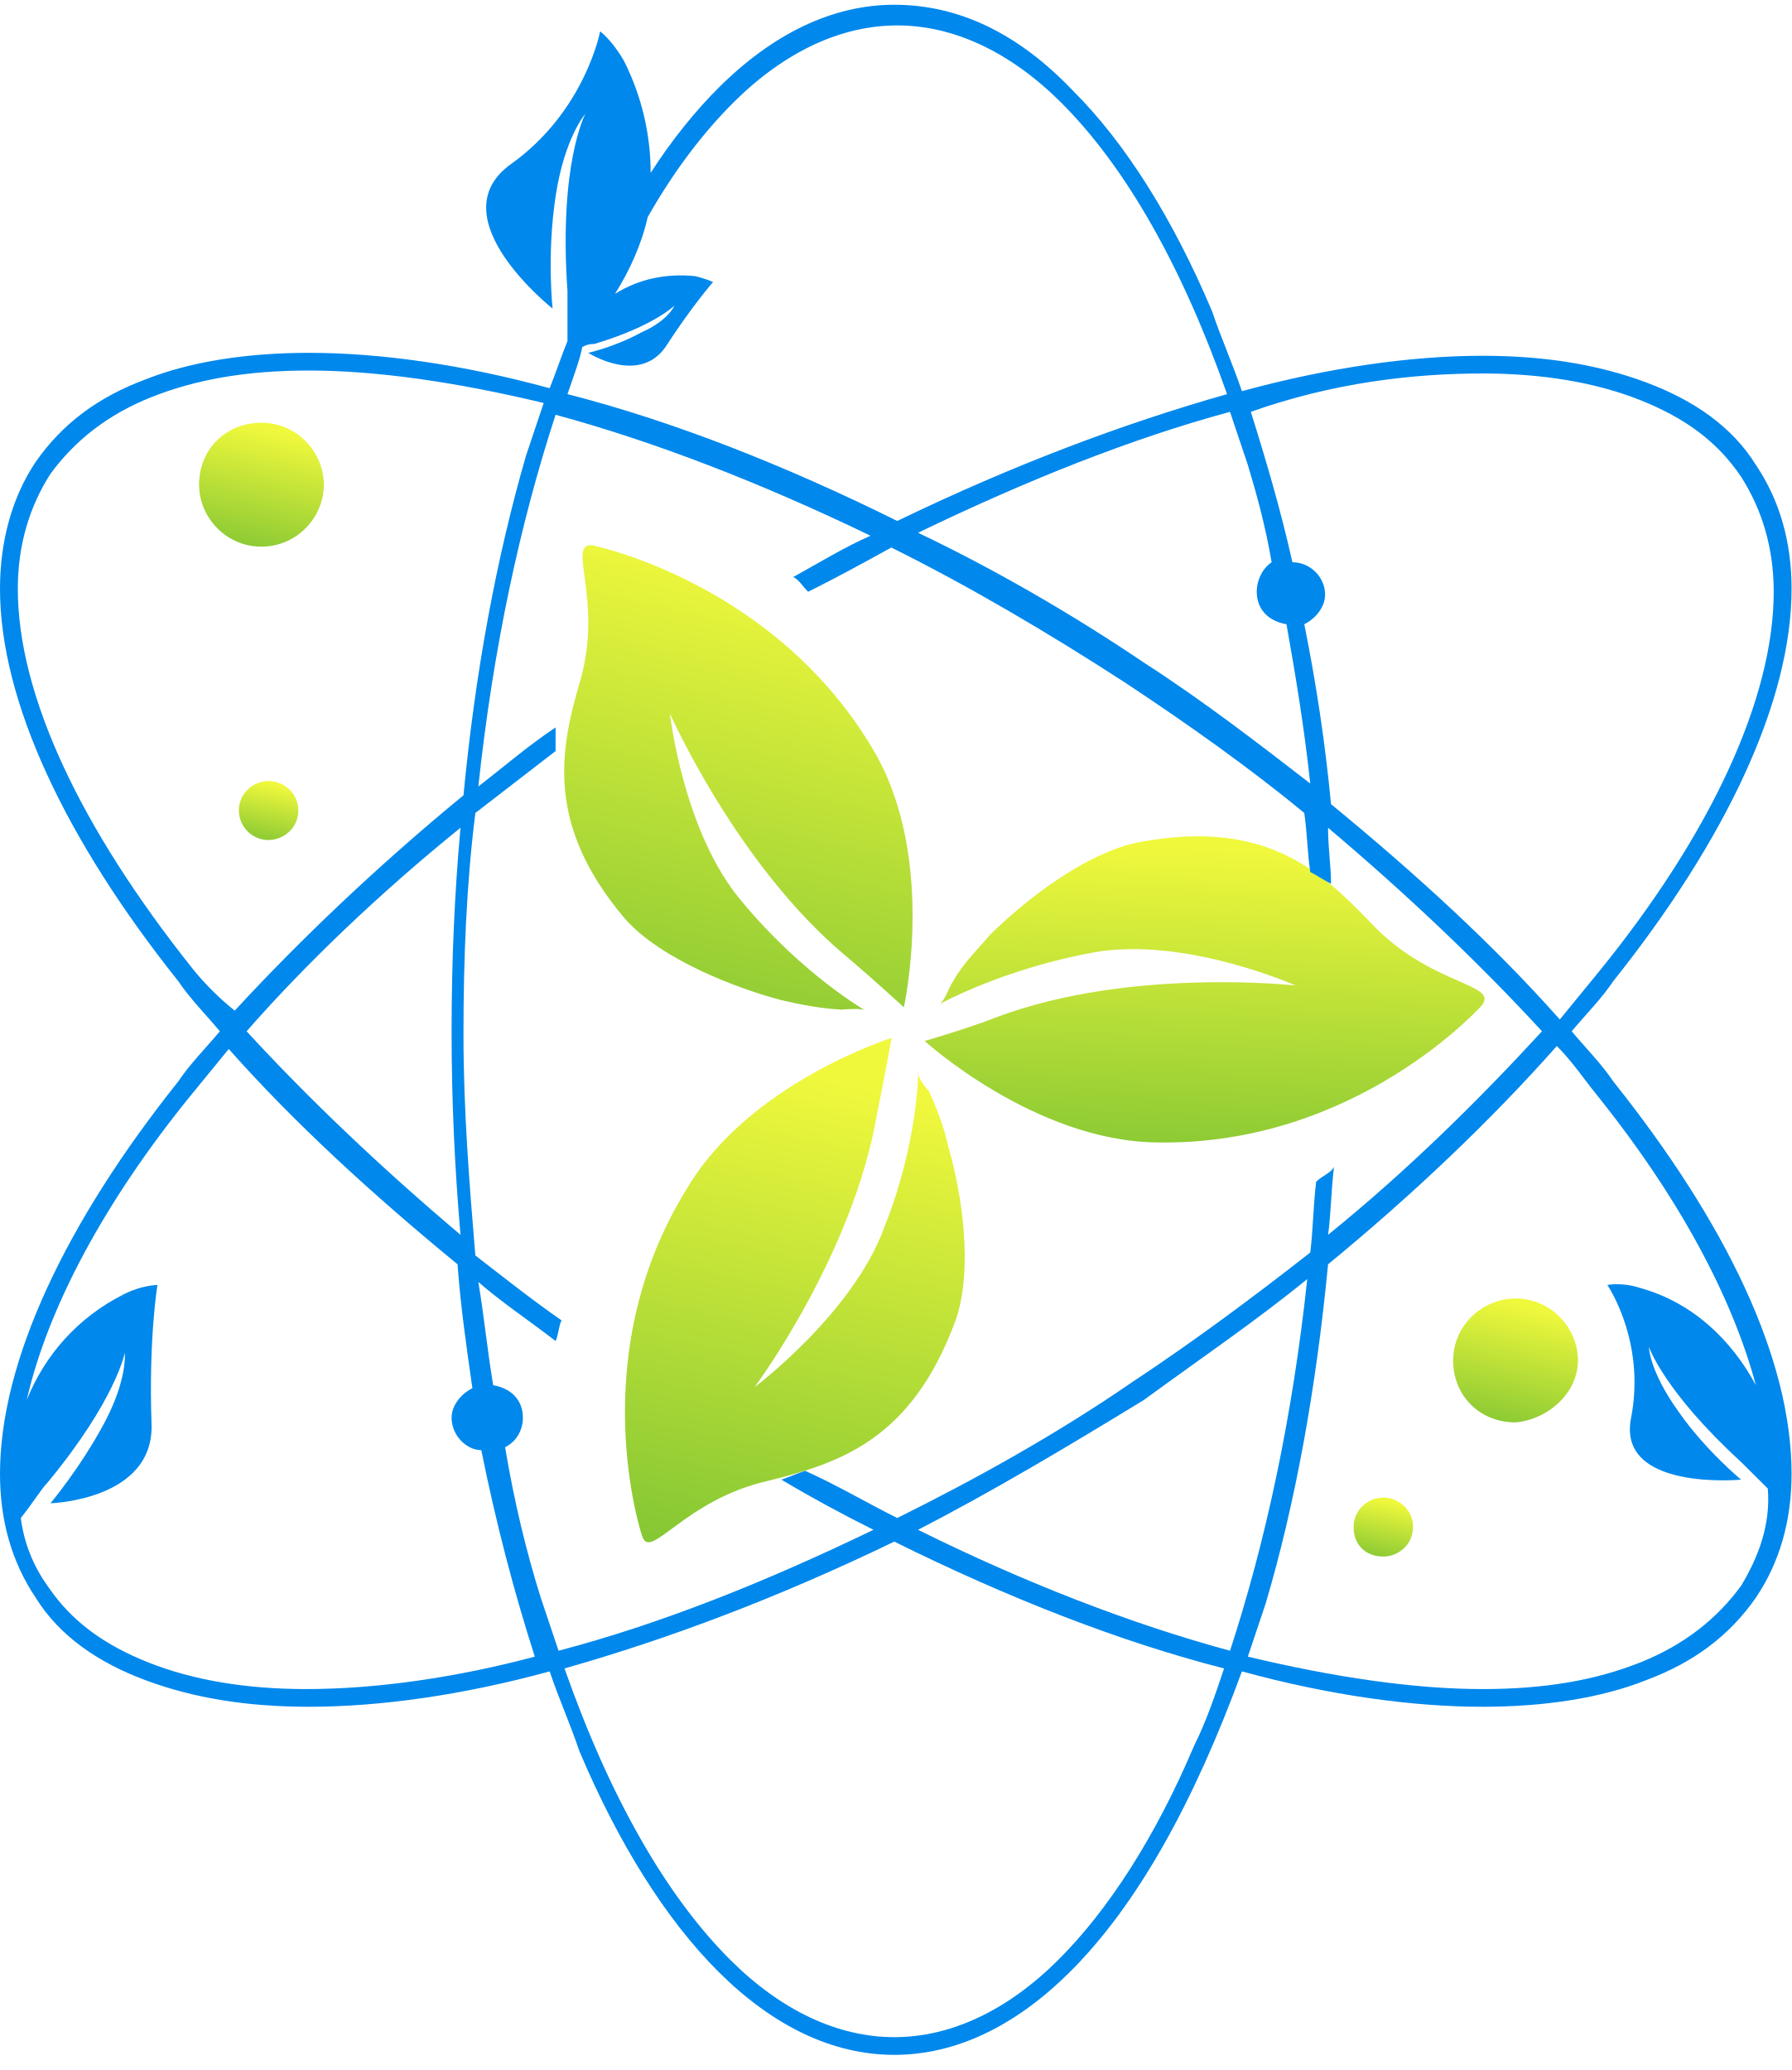
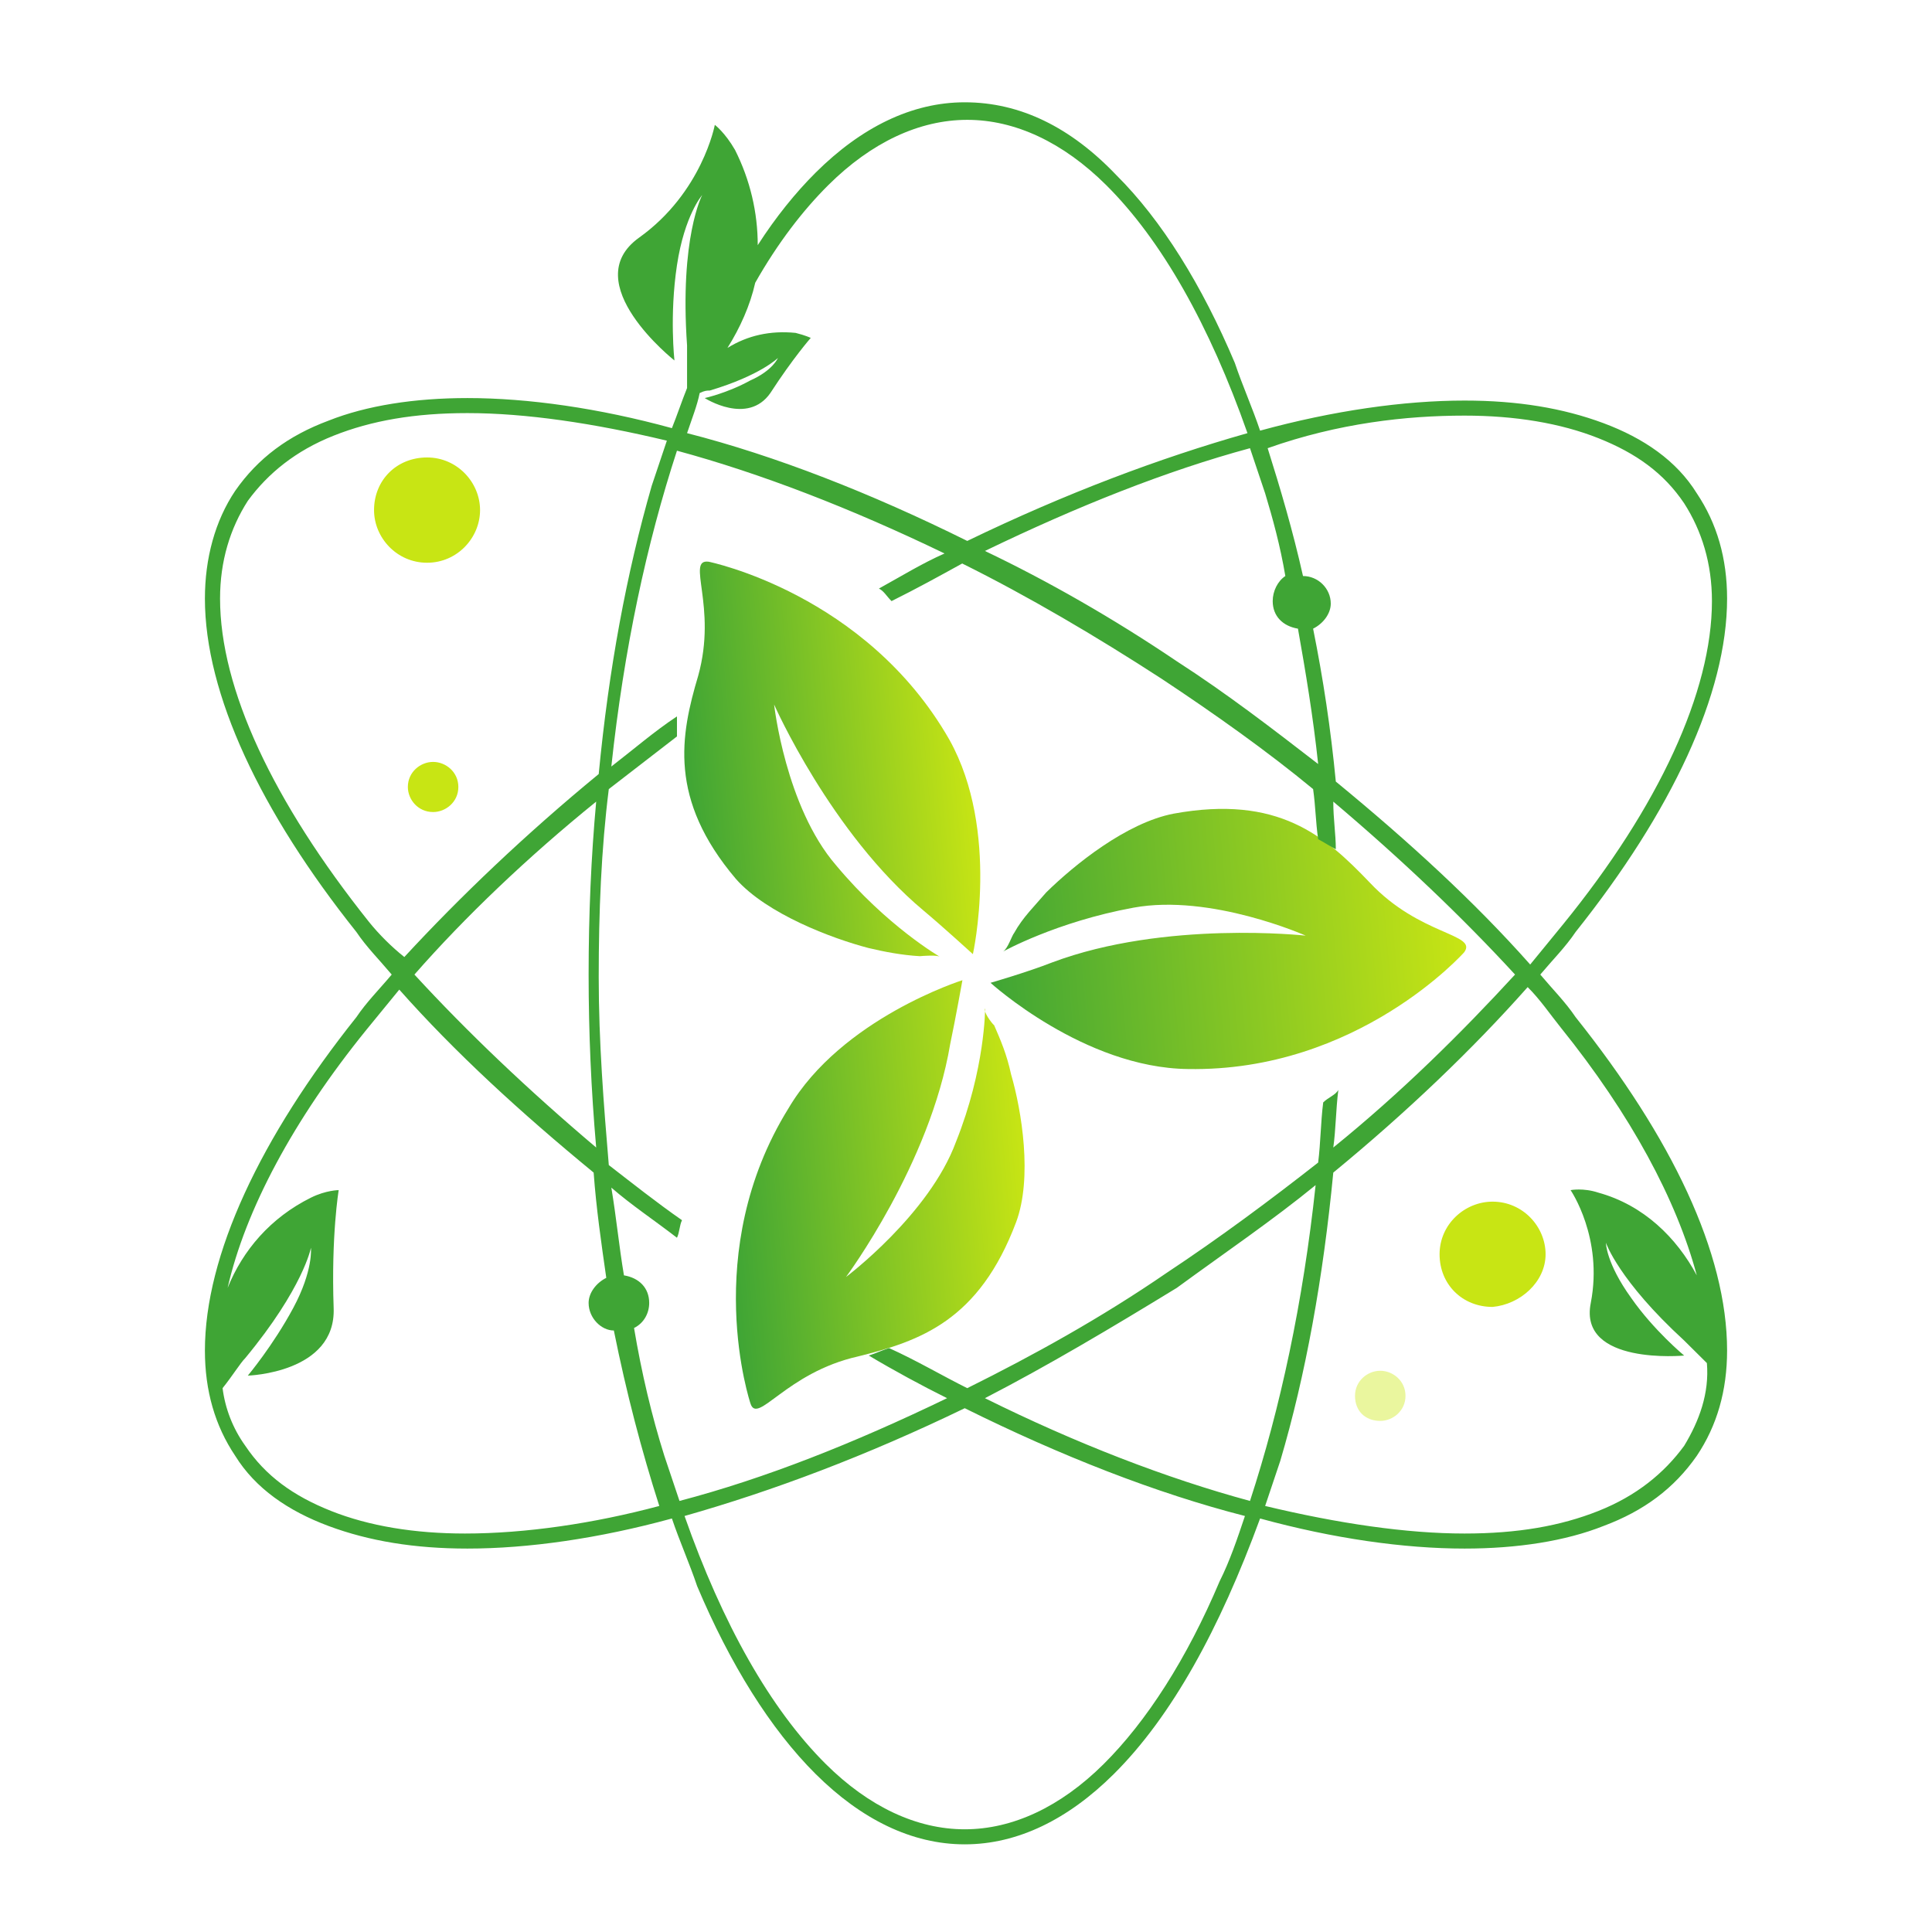
- <svg xmlns="http://www.w3.org/2000/svg" width="90" height="104" viewBox="0 0 90 104" fill="none">
-   <path d="M39.234 50.243C40.152 50.462 41.218 50.668 42.272 50.726C42.42 50.713 43.312 50.637 43.474 50.772C43.474 50.772 40.322 48.959 37.316 45.35C34.323 41.888 33.654 35.847 33.654 35.847C33.654 35.847 37.003 43.443 42.49 48.03C43.619 48.974 45.407 50.606 45.407 50.606C45.407 50.606 47.029 43.327 44.02 37.932C39.083 29.283 29.784 27.403 29.784 27.403C28.42 27.223 30.31 30.035 29.165 34.15C28.118 37.661 27.393 41.442 31.393 46.156C33.219 48.23 37.089 49.683 39.234 50.243Z" fill="url(#paint0_linear)" />
-   <path d="M46.666 54.811C46.504 54.676 45.995 53.976 46.131 53.816C46.131 53.816 46.137 57.385 44.41 61.698C42.832 65.999 37.906 69.694 37.906 69.694C37.906 69.694 42.876 63.02 44.065 55.927C44.384 54.412 44.789 52.146 44.789 52.146C44.789 52.146 37.642 54.396 34.504 59.722C29.239 68.206 32.256 77.17 32.256 77.17C32.667 78.473 34.347 75.354 38.609 74.393C42.276 73.484 45.769 72.291 47.964 66.451C48.938 63.839 48.299 59.877 47.662 57.701C47.412 56.532 47.039 55.672 46.666 54.811Z" fill="url(#paint1_linear)" />
-   <path d="M68.861 46.362C66.228 43.613 63.472 41.172 57.277 42.299C54.477 42.836 51.395 45.332 49.737 46.962C49.057 47.764 48.364 48.418 47.846 49.355C47.709 49.516 47.475 50.279 47.191 50.453C47.191 50.453 50.336 48.695 54.907 47.857C59.479 47.018 65.086 49.512 65.086 49.512C65.086 49.512 56.768 48.59 50.092 51.096C48.643 51.667 46.45 52.301 46.45 52.301C46.45 52.301 51.975 57.331 58.123 57.398C68.175 57.577 74.458 50.493 74.458 50.493C75.262 49.383 71.829 49.529 68.861 46.362Z" fill="url(#paint2_linear)" />
-   <path d="M81.045 54.333C80.448 53.444 79.701 52.703 78.955 51.813C79.701 50.924 80.448 50.183 81.045 49.294C86.716 42.18 90 35.215 90 29.583C90 27.212 89.403 25.137 88.209 23.359C87.015 21.432 85.074 20.098 82.686 19.209C80.298 18.32 77.612 17.875 74.477 17.875C70.895 17.875 66.716 18.468 62.388 19.654C61.94 18.32 61.343 16.986 60.895 15.652C58.955 11.058 56.567 7.205 53.88 4.537C51.194 1.721 48.209 0.239 44.925 0.239C41.791 0.239 38.806 1.721 36.119 4.389C34.925 5.575 33.731 7.057 32.686 8.687C32.686 6.76 32.239 4.833 31.343 3.055C30.746 2.018 30.149 1.573 30.149 1.573C30.149 1.573 29.403 5.575 25.672 8.242C21.94 10.91 27.761 15.504 27.761 15.504C27.761 15.504 27.462 12.836 27.91 9.872C28.358 6.908 29.403 5.723 29.403 5.723C29.403 5.723 28.059 8.242 28.507 14.615C28.507 15.059 28.507 16.097 28.507 17.134C28.209 17.875 27.91 18.764 27.612 19.505C23.283 18.32 19.104 17.727 15.522 17.727C12.388 17.727 9.552 18.172 7.313 19.061C4.925 19.95 3.134 21.284 1.791 23.21C0.597 24.989 -0 27.212 -0 29.583C-0 35.215 3.283 42.18 8.955 49.294C9.552 50.183 10.298 50.924 11.045 51.813C10.298 52.703 9.552 53.444 8.955 54.333C3.283 61.447 -0 68.412 -0 74.044C-0 76.415 0.597 78.49 1.791 80.268C2.985 82.195 4.925 83.528 7.313 84.418C9.701 85.307 12.388 85.751 15.522 85.751C19.104 85.751 23.283 85.159 27.612 83.973C28.059 85.307 28.657 86.641 29.104 87.975C31.045 92.569 33.433 96.422 36.119 99.09C38.806 101.757 41.791 103.239 44.925 103.239C48.059 103.239 51.045 101.757 53.731 99.09C57.164 95.681 60 90.494 62.388 83.973C66.716 85.159 70.895 85.751 74.477 85.751C77.612 85.751 80.448 85.307 82.686 84.418C85.074 83.528 86.865 82.195 88.209 80.268C89.403 78.49 90 76.415 90 74.044C90 68.264 86.716 61.447 81.045 54.333ZM74.477 18.764C77.463 18.764 80.149 19.209 82.388 20.098C84.627 20.988 86.269 22.173 87.463 23.951C88.507 25.582 89.104 27.508 89.104 29.731C89.104 35.067 85.97 41.884 80.298 48.849C79.701 49.59 78.955 50.48 78.358 51.221C75.074 47.516 71.194 43.959 66.865 40.402C66.567 37.29 66.119 34.326 65.522 31.362C66.119 31.065 66.567 30.472 66.567 29.88C66.567 28.99 65.821 28.249 64.925 28.249C64.328 25.582 63.582 23.062 62.836 20.691C67.015 19.209 71.045 18.764 74.477 18.764ZM66.119 59.372C65.97 60.557 65.97 61.743 65.821 62.928C62.985 65.151 60 67.374 56.865 69.449C52.985 72.117 48.955 74.34 45.074 76.267C43.582 75.526 42.089 74.636 40.448 73.895C40 74.044 39.701 74.192 39.254 74.34C40.746 75.229 42.388 76.118 43.88 76.859C38.358 79.527 33.134 81.602 28.059 82.936C27.761 82.046 27.462 81.157 27.164 80.268C26.418 77.897 25.821 75.377 25.373 72.71C25.97 72.413 26.268 71.821 26.268 71.228C26.268 70.338 25.672 69.746 24.776 69.597C24.477 67.819 24.328 66.189 24.03 64.41C25.224 65.448 26.567 66.337 27.91 67.374C28.059 67.078 28.059 66.633 28.209 66.337C26.716 65.3 25.224 64.114 23.88 63.077C23.582 59.52 23.283 55.815 23.283 51.962C23.283 48.108 23.433 44.403 23.88 40.846C25.224 39.809 26.567 38.772 27.91 37.734C27.91 37.29 27.91 36.993 27.91 36.549C26.567 37.438 25.373 38.475 24.03 39.513C24.776 32.547 26.119 26.323 27.91 20.839C32.836 22.173 38.209 24.248 43.731 26.916C42.388 27.508 41.194 28.249 39.851 28.99C40.149 29.139 40.298 29.435 40.597 29.731C42.089 28.99 43.433 28.249 44.776 27.508C48.657 29.435 52.686 31.806 56.567 34.326C59.701 36.4 62.836 38.623 65.522 40.846C65.671 41.884 65.671 42.773 65.821 43.81C66.119 43.959 66.567 44.255 66.865 44.403C66.865 43.514 66.716 42.625 66.716 41.587C70.746 44.996 74.328 48.405 77.463 51.813C74.328 55.222 70.746 58.779 66.716 62.039C66.865 61.002 66.865 59.816 67.015 58.631C66.865 58.927 66.418 59.075 66.119 59.372ZM65.671 64.262C64.925 71.228 63.582 77.452 61.791 82.936C56.865 81.602 51.492 79.527 46.119 76.859C49.851 74.933 53.582 72.71 57.462 70.338C60.298 68.264 63.134 66.337 65.671 64.262ZM23.134 62.039C19.104 58.631 15.522 55.222 12.388 51.813C15.373 48.405 19.104 44.848 23.134 41.587C22.836 44.848 22.686 48.257 22.686 51.813C22.686 55.222 22.836 58.631 23.134 62.039ZM62.686 23.359C63.134 24.841 63.582 26.471 63.88 28.249C63.433 28.546 63.134 29.139 63.134 29.731C63.134 30.621 63.731 31.213 64.627 31.362C65.074 33.881 65.522 36.549 65.821 39.364C63.134 37.29 60.448 35.215 57.462 33.288C53.731 30.769 49.851 28.546 46.119 26.767C51.642 24.1 56.865 22.025 61.791 20.691C62.089 21.58 62.388 22.47 62.686 23.359ZM29.253 17.431C29.552 17.282 29.701 17.282 29.851 17.282C32.836 16.393 33.88 15.356 33.88 15.356C33.88 15.356 33.582 16.097 32.239 16.69C30.895 17.431 29.552 17.727 29.552 17.727C29.552 17.727 32.089 19.357 33.433 17.431C34.776 15.356 35.821 14.17 35.821 14.17C35.821 14.17 35.522 14.022 34.925 13.874C33.433 13.726 32.089 14.022 30.895 14.763C31.642 13.577 32.239 12.244 32.537 10.91C33.88 8.539 35.373 6.612 36.865 5.13C39.403 2.61 42.239 1.277 45.074 1.277C47.91 1.277 50.746 2.61 53.283 5.13C56.567 8.39 59.403 13.429 61.642 19.802C56.418 21.284 50.895 23.359 45.074 26.174C39.403 23.359 33.731 21.136 28.507 19.802C28.806 18.913 29.104 18.172 29.253 17.431ZM9.701 48.701C4.03 41.587 0.895 34.918 0.895 29.583C0.895 27.36 1.492 25.433 2.537 23.803C3.731 22.173 5.373 20.839 7.612 19.95C9.851 19.061 12.388 18.616 15.522 18.616C18.955 18.616 22.985 19.209 27.313 20.247C27.015 21.136 26.716 22.025 26.418 22.914C24.925 28.101 23.88 33.733 23.283 39.957C18.955 43.514 15.074 47.219 11.791 50.776C11.045 50.183 10.298 49.442 9.701 48.701ZM15.373 84.862C12.388 84.862 9.701 84.418 7.463 83.528C5.224 82.639 3.582 81.454 2.388 79.675C1.642 78.638 1.194 77.452 1.045 76.267C1.642 75.526 2.089 74.785 2.388 74.488C5.821 70.338 6.268 67.967 6.268 67.967C6.268 67.967 6.418 69.301 5.224 71.524C4.03 73.747 2.537 75.526 2.537 75.526C2.537 75.526 7.761 75.377 7.612 71.524C7.463 67.226 7.91 64.559 7.91 64.559C7.91 64.559 7.164 64.559 6.268 65.003C3.88 66.189 2.239 68.115 1.343 70.338C2.388 65.744 5.224 60.409 9.552 55.074C10.149 54.333 10.895 53.444 11.492 52.703C14.776 56.408 18.657 59.964 22.985 63.521C23.134 65.596 23.433 67.671 23.731 69.746C23.134 70.042 22.686 70.635 22.686 71.228C22.686 72.117 23.433 72.858 24.179 72.858C24.925 76.563 25.821 79.972 26.866 83.232C22.985 84.269 18.955 84.862 15.373 84.862ZM60 87.678C58.059 92.272 55.672 95.977 53.134 98.497C50.597 101.016 47.761 102.35 44.925 102.35C42.089 102.35 39.254 101.016 36.716 98.497C33.433 95.236 30.597 90.198 28.358 83.825C33.582 82.343 39.104 80.268 44.925 77.452C50.597 80.268 56.269 82.491 61.492 83.825C61.045 85.159 60.597 86.493 60 87.678ZM87.463 79.675C86.269 81.305 84.627 82.639 82.388 83.528C80.149 84.418 77.612 84.862 74.477 84.862C71.045 84.862 67.015 84.269 62.686 83.232C62.985 82.343 63.283 81.454 63.582 80.564C65.074 75.526 66.119 69.746 66.716 63.521C71.045 59.964 74.925 56.259 78.209 52.554C78.955 53.295 79.552 54.185 80.149 54.926C84.328 60.113 87.015 65.151 88.209 69.597C87.015 67.374 85.074 65.448 82.388 64.707C81.492 64.41 80.746 64.559 80.746 64.559C80.746 64.559 82.686 67.374 81.94 71.228C81.194 74.933 87.463 74.34 87.463 74.34C87.463 74.34 85.671 72.858 84.328 70.931C82.836 68.856 82.836 67.671 82.836 67.671C82.836 67.671 83.582 69.894 87.463 73.451C87.761 73.747 88.358 74.34 88.806 74.785C88.955 76.563 88.358 78.193 87.463 79.675Z" fill="#0088EC" />
-   <path d="M16.268 24.352C16.268 22.721 14.925 21.239 13.134 21.239C11.343 21.239 10 22.573 10 24.352C10 25.982 11.343 27.464 13.134 27.464C14.925 27.464 16.268 25.982 16.268 24.352Z" fill="url(#paint3_linear)" />
-   <path d="M13.492 39.239C12.746 39.239 12 39.832 12 40.721C12 41.462 12.597 42.203 13.492 42.203C14.239 42.203 14.985 41.611 14.985 40.721C14.985 39.832 14.239 39.239 13.492 39.239Z" fill="url(#paint4_linear)" />
-   <path d="M79.269 68.352C79.269 66.721 77.925 65.239 76.134 65.239C74.492 65.239 73 66.573 73 68.352C73 70.13 74.343 71.464 76.134 71.464C77.776 71.316 79.269 69.982 79.269 68.352Z" fill="url(#paint5_linear)" />
-   <path d="M69.492 75.239C68.746 75.239 68 75.832 68 76.721C68 77.611 68.597 78.203 69.492 78.203C70.239 78.203 70.985 77.611 70.985 76.721C70.985 75.832 70.239 75.239 69.492 75.239Z" fill="url(#paint6_linear)" />
+ <svg xmlns="http://www.w3.org/2000/svg" width="132" height="132" viewBox="0 0 132 132" fill="none">
+   <path d="M59.338 64.771C60.398 65.024 61.63 65.262 62.848 65.329C63.02 65.314 64.051 65.226 64.237 65.382C64.237 65.382 60.596 63.288 57.122 59.117C53.663 55.117 52.89 48.136 52.89 48.136C52.89 48.136 56.76 56.913 63.1 62.214C64.405 63.305 66.471 65.19 66.471 65.19C66.471 65.19 68.346 56.779 64.868 50.545C59.164 40.55 48.418 38.378 48.418 38.378C46.842 38.17 49.025 41.42 47.702 46.174C46.492 50.232 45.656 54.6 50.277 60.048C52.387 62.445 56.859 64.124 59.338 64.771Z" fill="url(#paint0_linear_557_19890)" />
+   <path d="M67.924 70.05C67.738 69.894 67.149 69.085 67.306 68.9C67.306 68.9 67.314 73.024 65.318 78.008C63.495 82.977 57.802 87.247 57.802 87.247C57.802 87.247 63.545 79.535 64.919 71.339C65.288 69.588 65.756 66.97 65.756 66.97C65.756 66.97 57.497 69.569 53.871 75.725C47.788 85.528 51.273 95.886 51.273 95.886C51.749 97.392 53.69 93.788 58.614 92.678C62.852 91.627 66.888 90.249 69.425 83.5C70.551 80.481 69.812 75.904 69.076 73.388C68.788 72.038 68.356 71.044 67.924 70.05Z" fill="url(#paint1_linear_557_19890)" />
+   <path d="M93.572 60.286C90.53 57.109 87.345 54.289 80.186 55.591C76.951 56.212 73.39 59.096 71.474 60.979C70.688 61.906 69.887 62.662 69.288 63.745C69.131 63.93 68.86 64.813 68.531 65.013C68.531 65.013 72.165 62.982 77.448 62.014C82.731 61.044 89.21 63.926 89.21 63.926C89.21 63.926 79.598 62.86 71.884 65.757C70.209 66.416 67.676 67.149 67.676 67.149C67.676 67.149 74.06 72.961 81.164 73.039C92.78 73.245 100.04 65.059 100.04 65.059C100.969 63.777 97.002 63.945 93.572 60.286Z" fill="url(#paint2_linear_557_19890)" />
+   <path d="M107.652 69.497C106.962 68.469 106.1 67.613 105.237 66.585C106.1 65.558 106.962 64.702 107.652 63.674C114.206 55.454 118 47.405 118 40.897C118 38.157 117.31 35.76 115.93 33.705C114.551 31.478 112.308 29.937 109.549 28.909C106.789 27.882 103.685 27.368 100.063 27.368C95.924 27.368 91.094 28.053 86.093 29.423C85.576 27.882 84.886 26.341 84.368 24.799C82.126 19.49 79.367 15.038 76.262 11.955C73.157 8.701 69.708 6.989 65.914 6.989C62.292 6.989 58.843 8.701 55.738 11.784C54.358 13.154 52.978 14.867 51.771 16.75C51.771 14.524 51.254 12.298 50.219 10.243C49.529 9.044 48.839 8.53 48.839 8.53C48.839 8.53 47.977 13.154 43.665 16.236C39.353 19.319 46.08 24.628 46.08 24.628C46.08 24.628 45.735 21.545 46.252 18.12C46.77 14.695 47.977 13.325 47.977 13.325C47.977 13.325 46.425 16.236 46.942 23.601C46.942 24.114 46.942 25.313 46.942 26.512C46.597 27.368 46.252 28.396 45.907 29.252C40.906 27.882 36.076 27.197 31.937 27.197C28.315 27.197 25.038 27.711 22.451 28.738C19.692 29.766 17.622 31.307 16.07 33.533C14.69 35.588 14 38.157 14 40.897C14 47.405 17.794 55.454 24.348 63.674C25.038 64.702 25.901 65.558 26.763 66.585C25.901 67.613 25.038 68.469 24.348 69.497C17.794 77.717 14 85.766 14 92.274C14 95.014 14.69 97.411 16.07 99.466C17.449 101.693 19.692 103.234 22.451 104.262C25.211 105.289 28.315 105.803 31.937 105.803C36.076 105.803 40.906 105.118 45.907 103.748C46.425 105.289 47.114 106.83 47.632 108.372C49.874 113.681 52.633 118.133 55.738 121.216C58.843 124.298 62.292 126.011 65.914 126.011C69.536 126.011 72.985 124.298 76.09 121.216C80.056 117.277 83.333 111.283 86.093 103.748C91.094 105.118 95.924 105.803 100.063 105.803C103.685 105.803 106.962 105.289 109.549 104.262C112.308 103.234 114.378 101.693 115.93 99.466C117.31 97.411 118 95.014 118 92.274C118 85.595 114.206 77.717 107.652 69.497ZM100.063 28.396C103.512 28.396 106.617 28.909 109.204 29.937C111.791 30.965 113.688 32.334 115.068 34.39C116.275 36.273 116.965 38.5 116.965 41.069C116.965 47.234 113.343 55.111 106.789 63.16C106.1 64.017 105.237 65.044 104.547 65.9C100.753 61.619 96.269 57.509 91.267 53.399C90.922 49.803 90.405 46.377 89.715 42.952C90.405 42.61 90.922 41.925 90.922 41.24C90.922 40.212 90.06 39.356 89.025 39.356C88.335 36.273 87.473 33.362 86.61 30.622C91.439 28.909 96.096 28.396 100.063 28.396ZM90.405 75.32C90.232 76.69 90.232 78.06 90.06 79.43C86.783 81.999 83.333 84.567 79.711 86.965C75.227 90.047 70.57 92.616 66.086 94.843C64.362 93.986 62.637 92.959 60.74 92.103C60.222 92.274 59.877 92.445 59.36 92.616C61.085 93.644 62.982 94.671 64.707 95.528C58.325 98.61 52.289 101.008 46.425 102.549C46.08 101.522 45.735 100.494 45.39 99.466C44.527 96.726 43.837 93.815 43.32 90.733C44.01 90.39 44.355 89.705 44.355 89.02C44.355 87.992 43.665 87.307 42.63 87.136C42.285 85.081 42.113 83.197 41.768 81.142C43.148 82.341 44.7 83.368 46.252 84.567C46.425 84.225 46.425 83.711 46.597 83.368C44.872 82.17 43.148 80.8 41.595 79.601C41.25 75.491 40.906 71.209 40.906 66.757C40.906 62.304 41.078 58.023 41.595 53.913C43.148 52.714 44.7 51.515 46.252 50.316C46.252 49.803 46.252 49.46 46.252 48.946C44.7 49.974 43.32 51.173 41.768 52.371C42.63 44.322 44.182 37.13 46.252 30.793C51.944 32.334 58.153 34.732 64.534 37.815C62.982 38.5 61.602 39.356 60.05 40.212C60.395 40.383 60.567 40.726 60.912 41.069C62.637 40.212 64.189 39.356 65.741 38.5C70.225 40.726 74.882 43.466 79.367 46.377C82.988 48.775 86.61 51.344 89.715 53.913C89.887 55.111 89.887 56.139 90.06 57.338C90.405 57.509 90.922 57.852 91.267 58.023C91.267 56.995 91.094 55.968 91.094 54.769C95.751 58.708 99.891 62.647 103.512 66.585C99.891 70.524 95.751 74.635 91.094 78.402C91.267 77.203 91.267 75.833 91.439 74.463C91.267 74.806 90.75 74.977 90.405 75.32ZM89.887 80.971C89.025 89.02 87.473 96.213 85.403 102.549C79.711 101.008 73.502 98.61 67.293 95.528C71.605 93.301 75.917 90.733 80.401 87.992C83.678 85.595 86.955 83.368 89.887 80.971ZM40.733 78.402C36.076 74.463 31.937 70.524 28.315 66.585C31.765 62.647 36.076 58.536 40.733 54.769C40.388 58.536 40.216 62.475 40.216 66.585C40.216 70.524 40.388 74.463 40.733 78.402ZM86.438 33.705C86.955 35.417 87.473 37.301 87.818 39.356C87.3 39.699 86.955 40.383 86.955 41.069C86.955 42.096 87.645 42.781 88.68 42.952C89.197 45.864 89.715 48.946 90.06 52.2C86.955 49.803 83.851 47.405 80.401 45.179C76.09 42.267 71.605 39.699 67.293 37.643C73.675 34.561 79.711 32.163 85.403 30.622C85.748 31.649 86.093 32.677 86.438 33.705ZM47.804 26.854C48.149 26.683 48.322 26.683 48.494 26.683C51.944 25.656 53.151 24.457 53.151 24.457C53.151 24.457 52.806 25.313 51.254 25.998C49.702 26.854 48.149 27.197 48.149 27.197C48.149 27.197 51.081 29.081 52.633 26.854C54.186 24.457 55.393 23.087 55.393 23.087C55.393 23.087 55.048 22.916 54.358 22.744C52.633 22.573 51.081 22.916 49.702 23.772C50.564 22.402 51.254 20.86 51.599 19.319C53.151 16.579 54.876 14.353 56.6 12.64C59.532 9.729 62.809 8.188 66.086 8.188C69.363 8.188 72.64 9.729 75.572 12.64C79.367 16.408 82.643 22.23 85.231 29.594C79.194 31.307 72.813 33.705 66.086 36.958C59.532 33.705 52.978 31.136 46.942 29.594C47.287 28.567 47.632 27.711 47.804 26.854ZM25.211 62.989C18.657 54.769 15.035 47.062 15.035 40.897C15.035 38.328 15.725 36.102 16.932 34.218C18.312 32.334 20.209 30.793 22.796 29.766C25.383 28.738 28.315 28.224 31.937 28.224C35.904 28.224 40.56 28.909 45.562 30.108C45.217 31.136 44.872 32.163 44.527 33.191C42.803 39.185 41.595 45.692 40.906 52.885C35.904 56.995 31.42 61.277 27.625 65.387C26.763 64.702 25.901 63.845 25.211 62.989ZM31.765 104.775C28.315 104.775 25.211 104.262 22.623 103.234C20.037 102.207 18.139 100.837 16.759 98.781C15.897 97.583 15.38 96.213 15.207 94.843C15.897 93.986 16.415 93.13 16.759 92.787C20.726 87.992 21.244 85.252 21.244 85.252C21.244 85.252 21.416 86.794 20.037 89.362C18.657 91.931 16.932 93.986 16.932 93.986C16.932 93.986 22.968 93.815 22.796 89.362C22.623 84.396 23.141 81.313 23.141 81.313C23.141 81.313 22.279 81.313 21.244 81.827C18.484 83.197 16.587 85.424 15.552 87.992C16.759 82.683 20.037 76.518 25.038 70.353C25.728 69.497 26.59 68.469 27.28 67.613C31.075 71.894 35.559 76.004 40.56 80.115C40.733 82.512 41.078 84.91 41.423 87.307C40.733 87.65 40.216 88.335 40.216 89.02C40.216 90.047 41.078 90.904 41.94 90.904C42.803 95.185 43.837 99.124 45.045 102.892C40.56 104.09 35.904 104.775 31.765 104.775ZM83.333 108.029C81.091 113.338 78.332 117.62 75.4 120.531C72.468 123.442 69.191 124.983 65.914 124.983C62.637 124.983 59.36 123.442 56.428 120.531C52.633 116.763 49.356 110.941 46.77 103.577C52.806 101.864 59.187 99.466 65.914 96.213C72.468 99.466 79.022 102.035 85.058 103.577C84.541 105.118 84.023 106.659 83.333 108.029ZM115.068 98.781C113.688 100.665 111.791 102.207 109.204 103.234C106.617 104.262 103.685 104.775 100.063 104.775C96.096 104.775 91.439 104.09 86.438 102.892C86.783 101.864 87.128 100.837 87.473 99.809C89.197 93.986 90.405 87.307 91.094 80.115C96.096 76.004 100.58 71.723 104.375 67.442C105.237 68.298 105.927 69.326 106.617 70.182C111.446 76.176 114.551 81.999 115.93 87.136C114.551 84.567 112.308 82.341 109.204 81.485C108.169 81.142 107.307 81.313 107.307 81.313C107.307 81.313 109.549 84.567 108.687 89.02C107.824 93.301 115.068 92.616 115.068 92.616C115.068 92.616 112.998 90.904 111.446 88.677C109.721 86.28 109.721 84.91 109.721 84.91C109.721 84.91 110.584 87.479 115.068 91.589C115.413 91.931 116.103 92.616 116.62 93.13C116.793 95.185 116.103 97.069 115.068 98.781Z" fill="#3FA535" />
+   <path d="M32.799 34.852C32.799 32.968 31.247 31.255 29.178 31.255C27.108 31.255 25.556 32.797 25.556 34.852C25.556 36.736 27.108 38.448 29.178 38.448C31.247 38.448 32.799 36.736 32.799 34.852Z" fill="#C8E514" />
+   <path d="M29.591 52.056C28.729 52.056 27.866 52.741 27.866 53.768C27.866 54.624 28.556 55.481 29.591 55.481C30.453 55.481 31.316 54.796 31.316 53.768C31.316 52.741 30.453 52.056 29.591 52.056Z" fill="#C8E514" />
+   <path d="M105.599 85.696C105.599 83.813 104.047 82.1 101.977 82.1C100.08 82.1 98.356 83.641 98.356 85.696C98.356 87.751 99.908 89.293 101.977 89.293C103.875 89.121 105.599 87.58 105.599 85.696Z" fill="#C8E514" />
+   <path d="M94.303 93.655C93.441 93.655 92.578 94.34 92.578 95.368C92.578 96.395 93.268 97.08 94.303 97.08C95.165 97.08 96.028 96.395 96.028 95.368C96.028 94.34 95.165 93.655 94.303 93.655Z" fill="#EAF69E" />
  <defs>
-     <linearGradient id="paint0_linear" x1="39.065" y1="28.512" x2="29.066" y2="71.781" gradientUnits="userSpaceOnUse">
-       <stop stop-color="#F0F83C" />
-       <stop offset="1" stop-color="#2FA02D" />
+     <linearGradient id="paint0_linear_557_19890" x1="46.83" y1="52.484" x2="66.426" y2="50.802" gradientUnits="userSpaceOnUse">
+       <stop stop-color="#3FA535" />
+       <stop offset="1" stop-color="#C8E514" />
    </linearGradient>
-     <linearGradient id="paint1_linear" x1="42.123" y1="54.279" x2="32.941" y2="97.474" gradientUnits="userSpaceOnUse">
-       <stop stop-color="#F0F83C" />
-       <stop offset="1" stop-color="#2FA02D" />
+     <linearGradient id="paint1_linear_557_19890" x1="49.656" y1="82.313" x2="70.212" y2="80.549" gradientUnits="userSpaceOnUse">
+       <stop stop-color="#3FA535" />
+       <stop offset="1" stop-color="#C8E514" />
    </linearGradient>
-     <linearGradient id="paint2_linear" x1="65.011" y1="42.756" x2="63.989" y2="71.725" gradientUnits="userSpaceOnUse">
-       <stop stop-color="#F0F83C" />
-       <stop offset="1" stop-color="#2FA02D" />
-     </linearGradient>
-     <linearGradient id="paint3_linear" x1="14.291" y1="21.727" x2="11.778" y2="33.039" gradientUnits="userSpaceOnUse">
-       <stop stop-color="#F0F83C" />
-       <stop offset="1" stop-color="#2FA02D" />
-     </linearGradient>
-     <linearGradient id="paint4_linear" x1="14.043" y1="39.472" x2="12.847" y2="44.858" gradientUnits="userSpaceOnUse">
-       <stop stop-color="#F0F83C" />
-       <stop offset="1" stop-color="#2FA02D" />
-     </linearGradient>
-     <linearGradient id="paint5_linear" x1="77.291" y1="65.727" x2="74.778" y2="77.039" gradientUnits="userSpaceOnUse">
-       <stop stop-color="#F0F83C" />
-       <stop offset="1" stop-color="#2FA02D" />
-     </linearGradient>
-     <linearGradient id="paint6_linear" x1="70.043" y1="75.472" x2="68.847" y2="80.858" gradientUnits="userSpaceOnUse">
-       <stop stop-color="#F0F83C" />
-       <stop offset="1" stop-color="#2FA02D" />
+     <linearGradient id="paint2_linear_557_19890" x1="67.527" y1="65.462" x2="99.999" y2="62.676" gradientUnits="userSpaceOnUse">
+       <stop stop-color="#3FA535" />
+       <stop offset="1" stop-color="#C8E514" />
    </linearGradient>
  </defs>
</svg>
